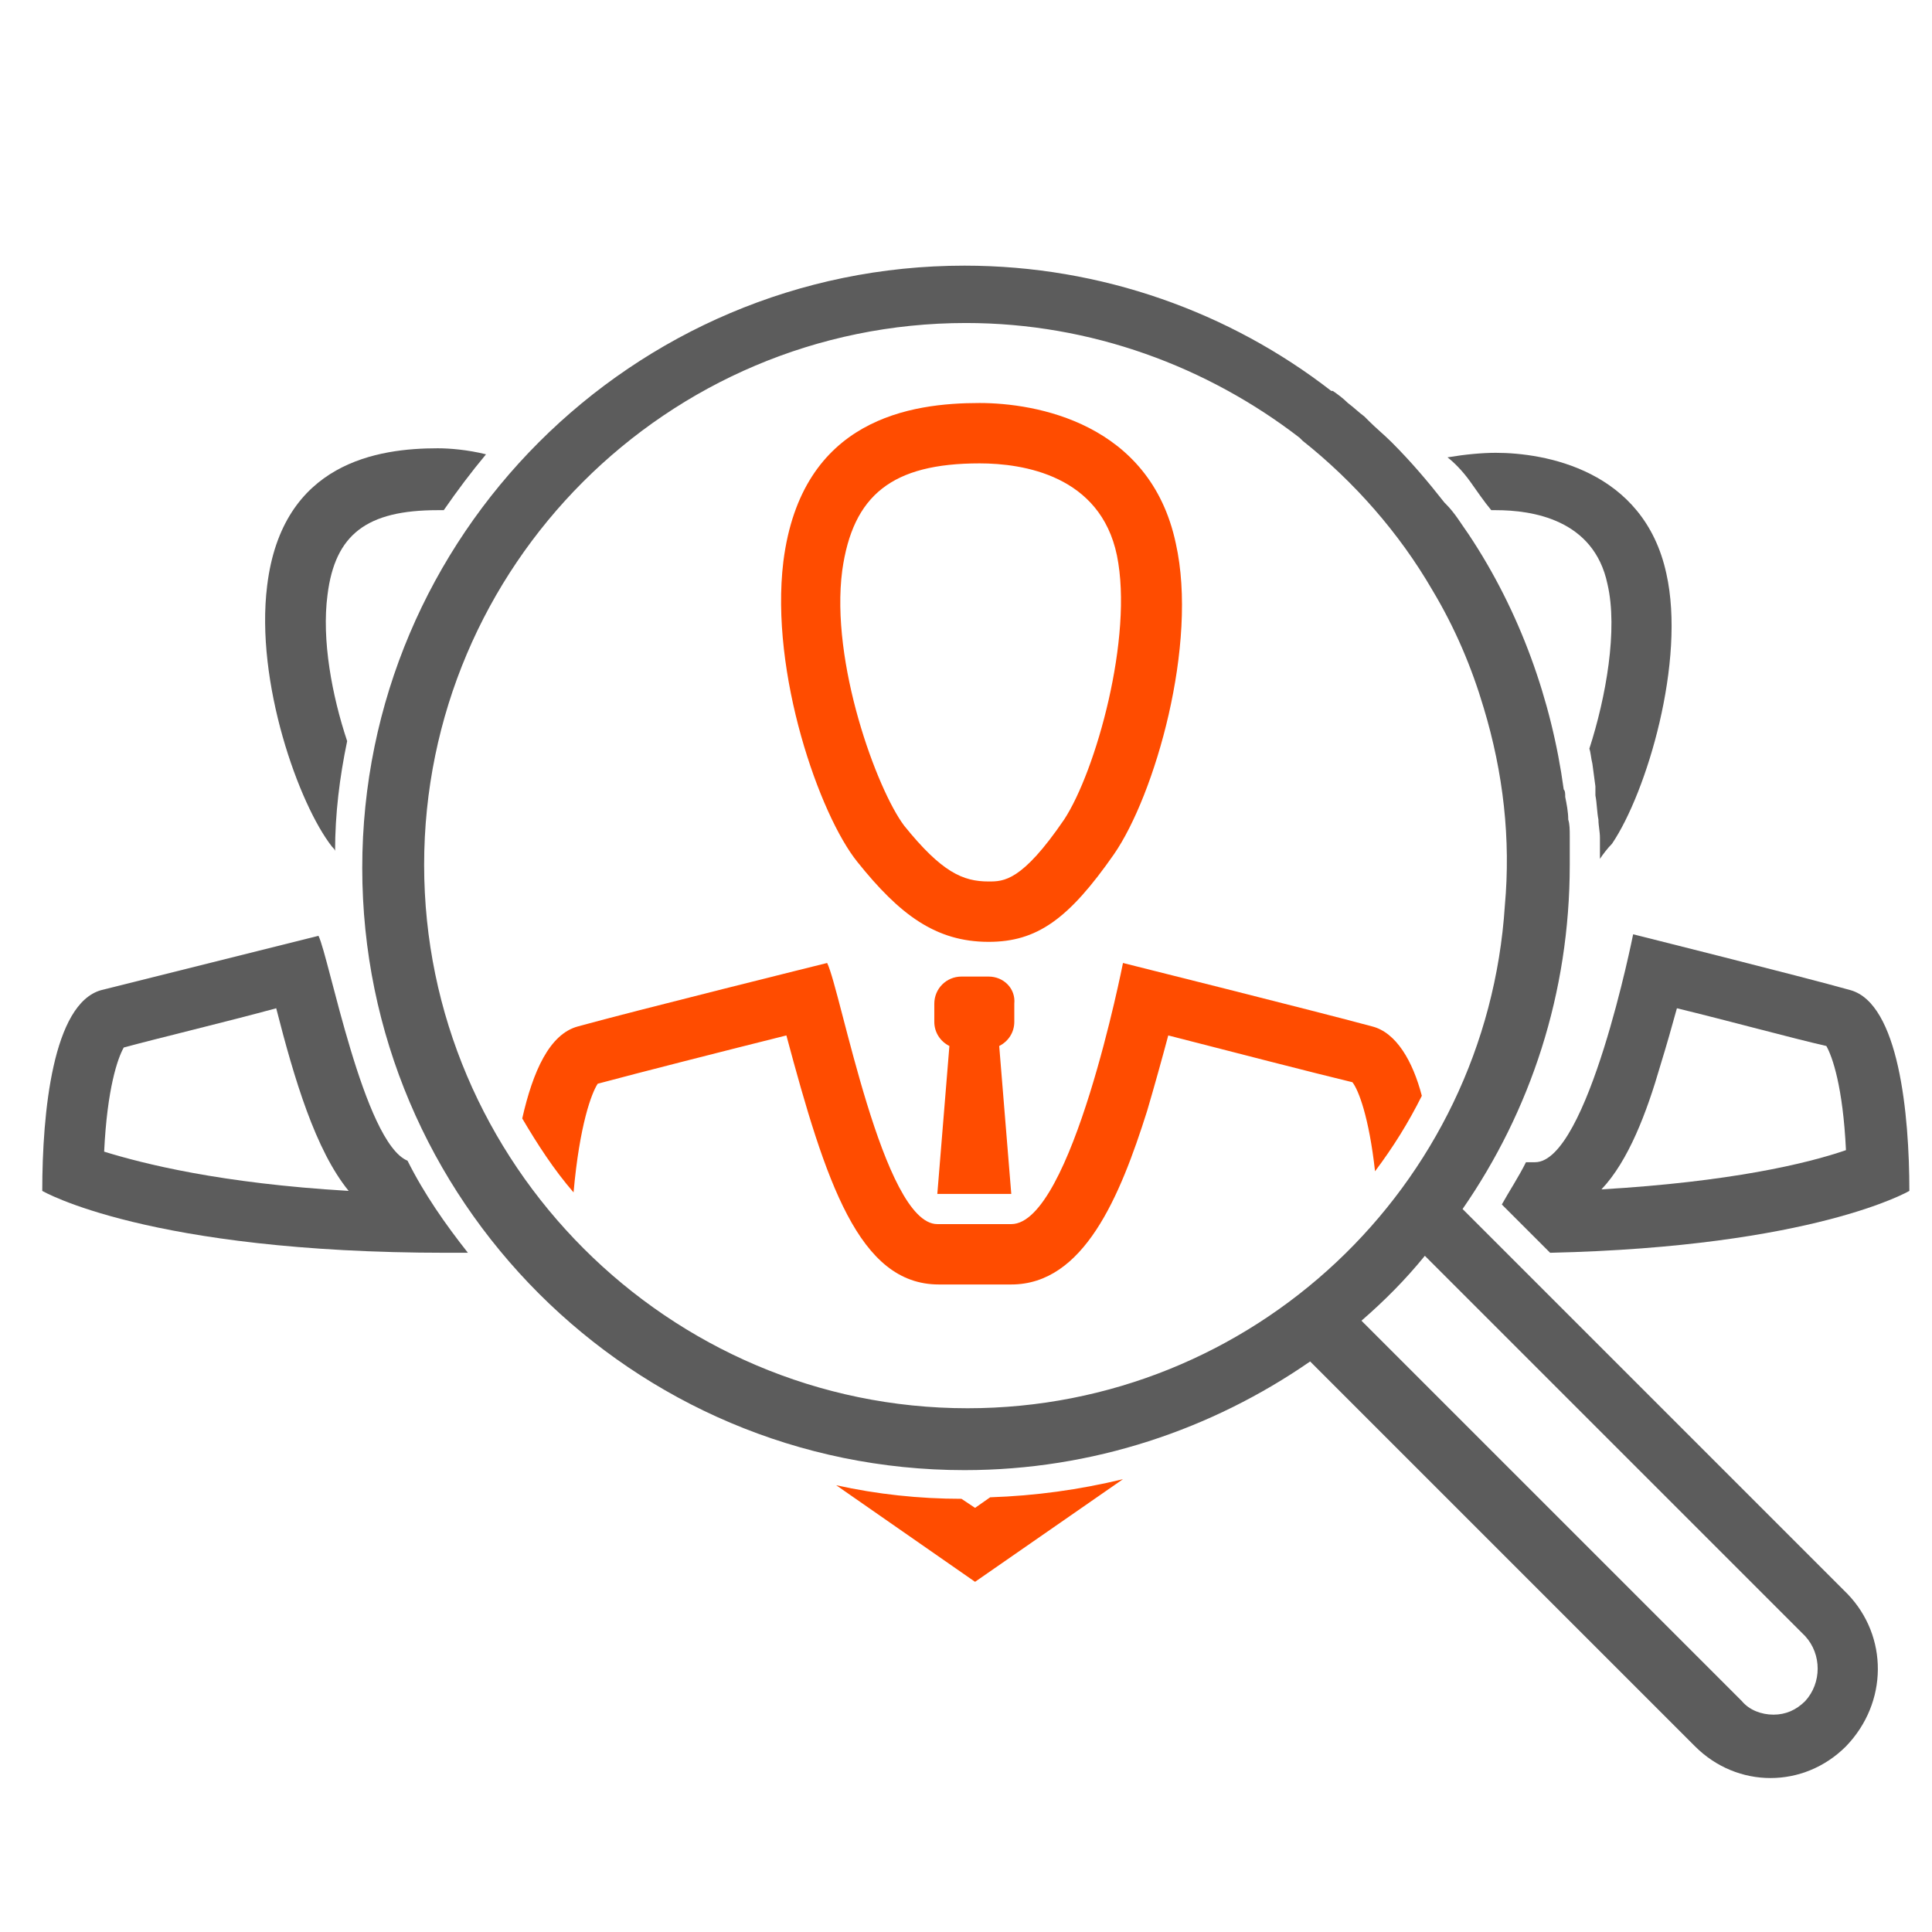
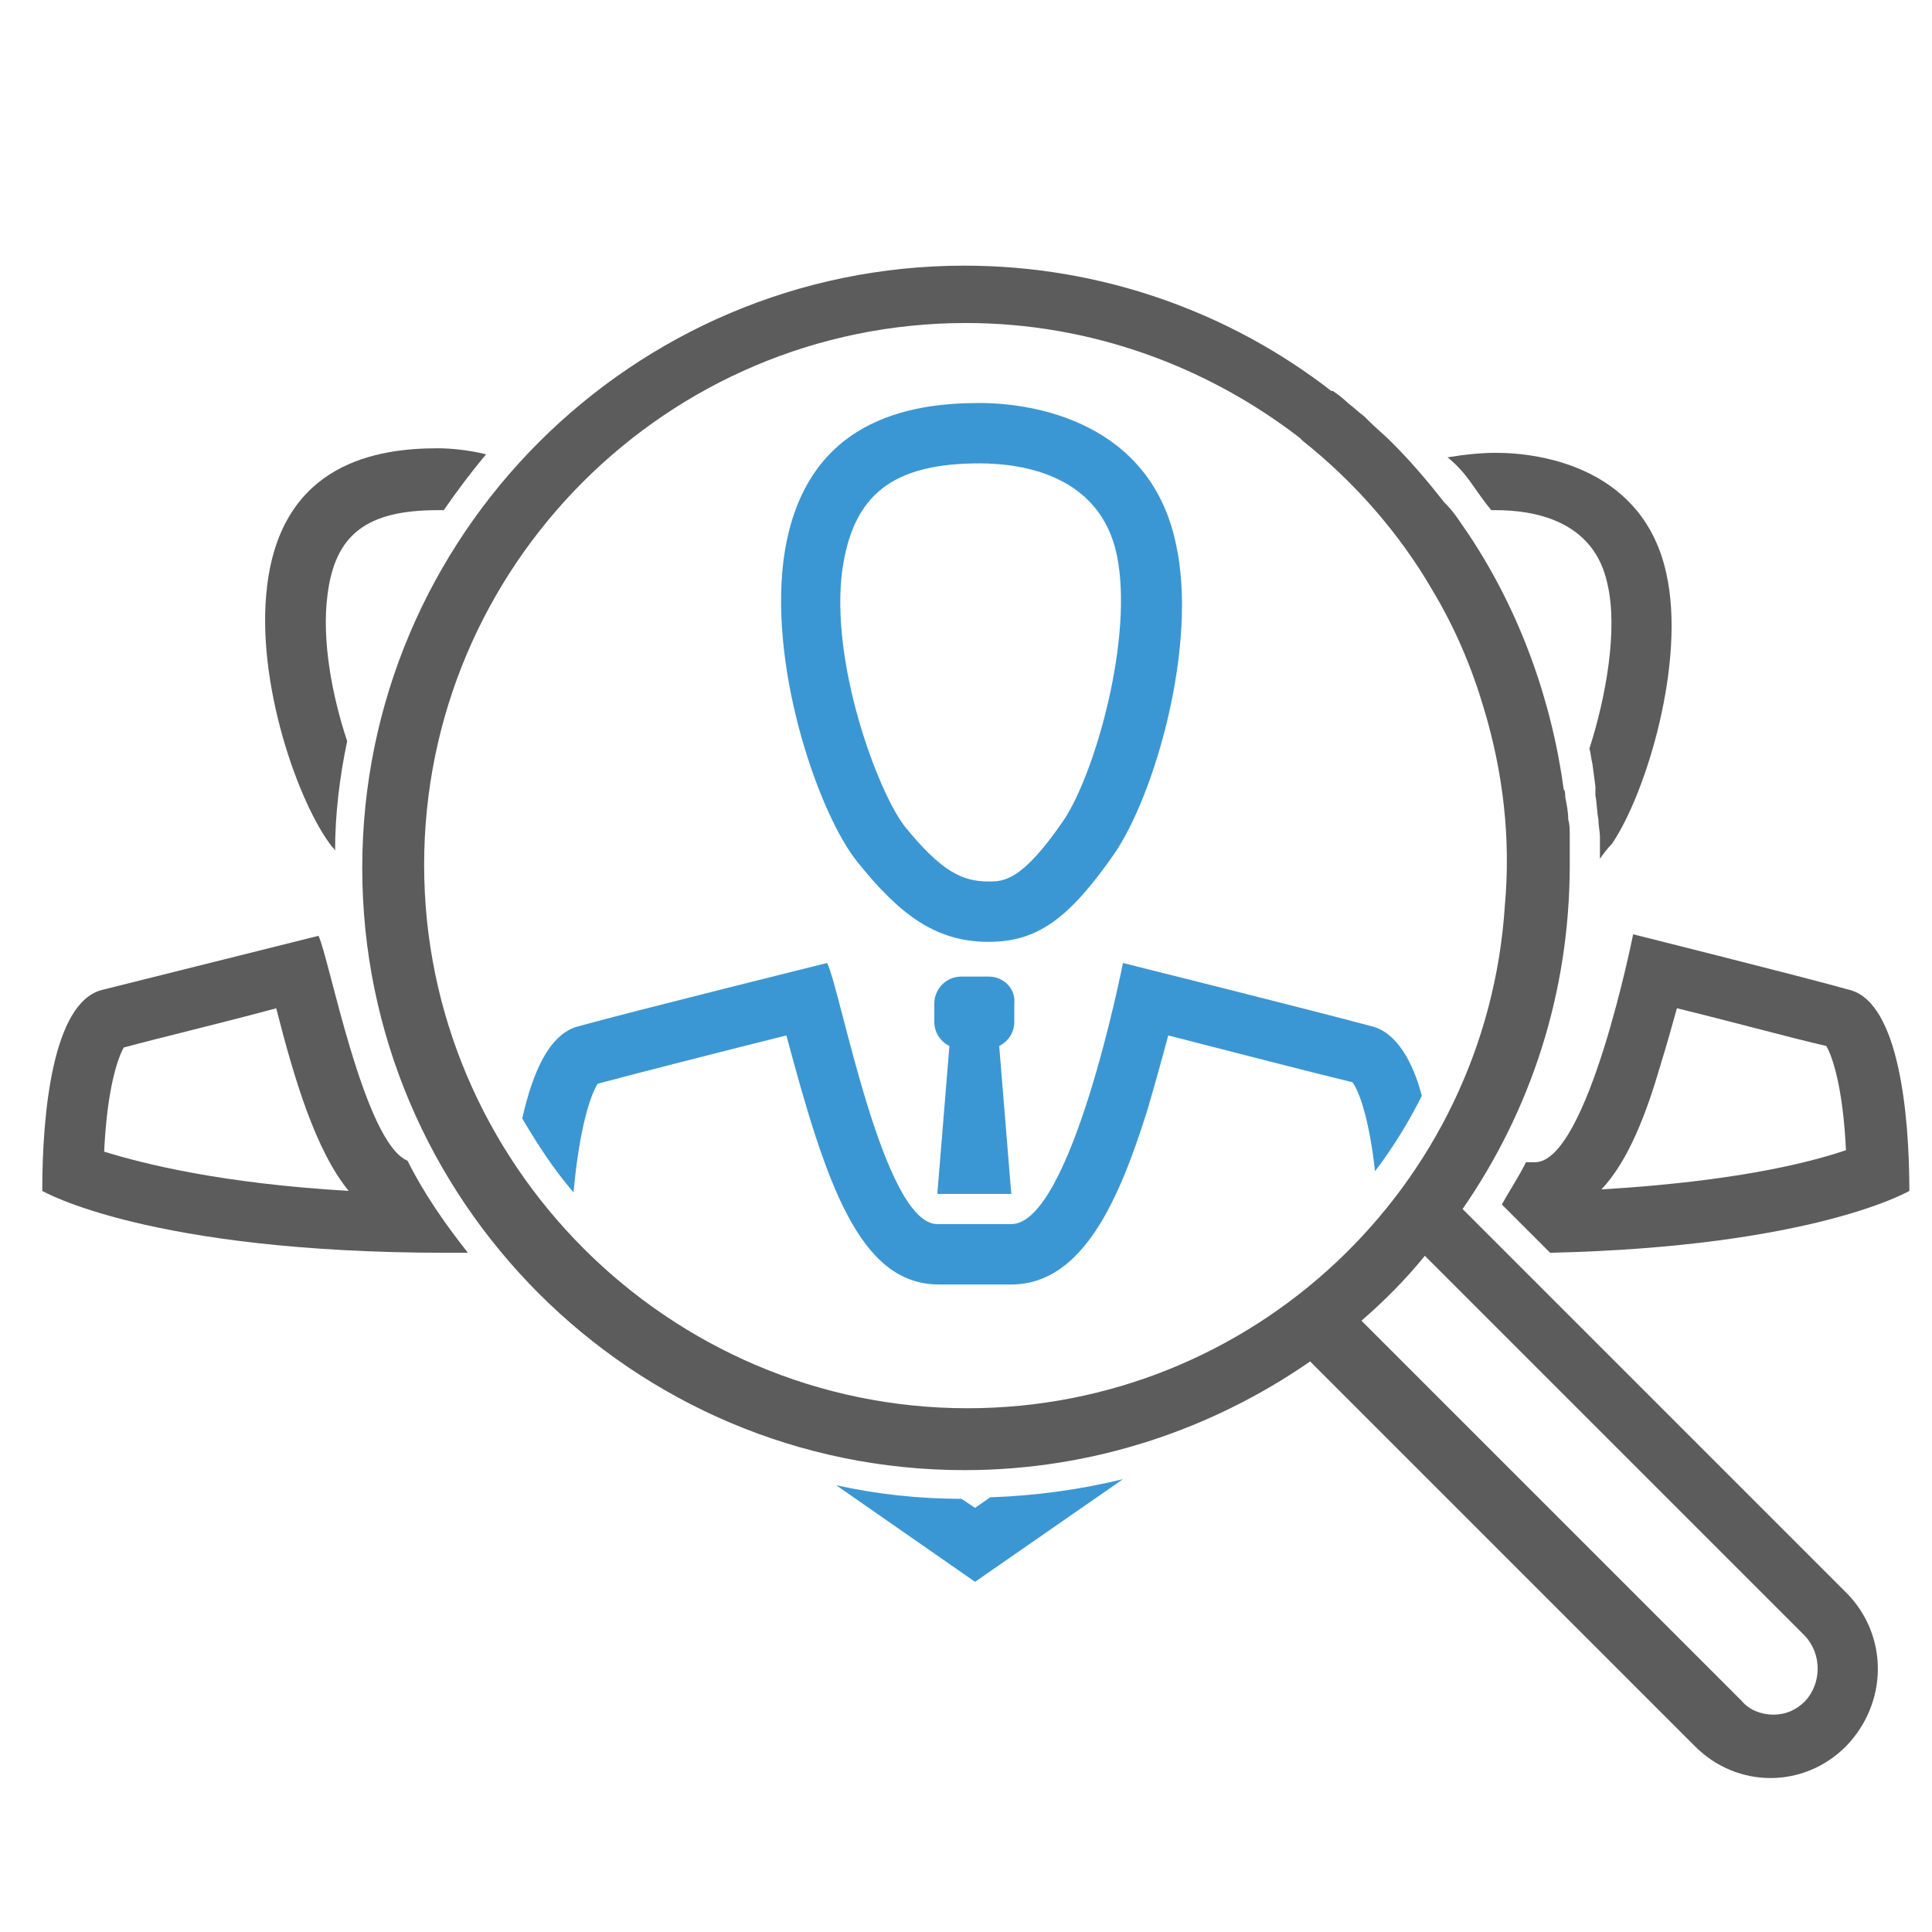
<svg xmlns="http://www.w3.org/2000/svg" enable-background="new 0 0 128 128" height="128px" id="Layer_1" version="1.1" viewBox="0 0 128 128" width="128px" xml:space="preserve">
  <defs id="defs23" />
-   <path d="M65.5,64.7h-1.8c-1,0-1.8,0.8-1.8,1.8v1.2c0,0.7,0.4,1.3,1,1.6l-0.8,9.8H67l-0.8-9.8c0.6-0.3,1-0.9,1-1.6  v-1.2C67.3,65.5,66.5,64.7,65.5,64.7L65.5,64.7z" fill="#3B97D3" id="path3" style="fill:#ff4c00;fill-opacity:1" />
-   <path d="M64.9,30.7L64.9,30.7c2.9,0,8,0.8,9.1,6.1c1.1,5.4-1.4,14.3-3.5,17.5c-2.8,4.1-4,4.1-5,4.1  c-1.7,0-3.1-0.6-5.6-3.7c-1.8-2.4-4.9-10.8-4.1-16.9C56.5,32.8,59.1,30.7,64.9,30.7 M64.9,26.7c-4.5,0-11.8,1-13,10.5  C51,44.6,54.3,54,56.8,57.1c2.8,3.5,5.2,5.3,8.7,5.3c3.2,0,5.3-1.5,8.3-5.8c2.7-3.9,5.6-13.9,4.1-20.6C76.2,28,68.6,26.7,64.9,26.7  L64.9,26.7z" fill="#3B97D3" id="path5" style="fill:#ff4c00;fill-opacity:1" />
-   <path d="M65.6,99.2l-1,0.7l-0.9-0.6c-2.8,0-5.6-0.3-8.3-0.9l9.2,6.4l9.8-6.8C71.5,98.7,68.6,99.1,65.6,99.2z" fill="#3B97D3" id="path7" style="fill:#ff4c00;fill-opacity:1" />
-   <path d="M90.9,68c-3.7-1-16.5-4.2-16.5-4.2S71,81.1,67,81.1h-4.9c-3.6,0-6.4-15.5-7.3-17.3c0,0-12.9,3.2-16.5,4.2  c-1.9,0.5-3,3-3.7,6.1c1,1.7,2.1,3.4,3.4,4.9c0.4-4.5,1.2-6.6,1.6-7.2c2.6-0.7,8.5-2.2,12.5-3.2c2.6,9.7,4.8,16.5,10.1,16.5H67  c4.8,0,7.2-5.8,9-11.5c0.5-1.7,1-3.5,1.4-5c3.9,1,9.7,2.5,12.2,3.1c0.4,0.5,1.1,2.3,1.5,5.9c1.2-1.6,2.2-3.2,3.1-5  C93.6,70.3,92.5,68.4,90.9,68z" fill="#3B97D3" id="path9" style="fill:#ff4c00;fill-opacity:1" />
+   <path d="M65.5,64.7h-1.8c-1,0-1.8,0.8-1.8,1.8v1.2c0,0.7,0.4,1.3,1,1.6l-0.8,9.8H67l-0.8-9.8c0.6-0.3,1-0.9,1-1.6  v-1.2C67.3,65.5,66.5,64.7,65.5,64.7L65.5,64.7z" fill="#3B97D3" id="path3" style="fill:#3b97d3;fill-opacity:1" />
+   <path d="M64.9,30.7L64.9,30.7c2.9,0,8,0.8,9.1,6.1c1.1,5.4-1.4,14.3-3.5,17.5c-2.8,4.1-4,4.1-5,4.1  c-1.7,0-3.1-0.6-5.6-3.7c-1.8-2.4-4.9-10.8-4.1-16.9C56.5,32.8,59.1,30.7,64.9,30.7 M64.9,26.7c-4.5,0-11.8,1-13,10.5  C51,44.6,54.3,54,56.8,57.1c2.8,3.5,5.2,5.3,8.7,5.3c3.2,0,5.3-1.5,8.3-5.8c2.7-3.9,5.6-13.9,4.1-20.6C76.2,28,68.6,26.7,64.9,26.7  L64.9,26.7z" fill="#3B97D3" id="path5" style="fill:#3b97d3;fill-opacity:1" />
+   <path d="M65.6,99.2l-1,0.7l-0.9-0.6c-2.8,0-5.6-0.3-8.3-0.9l9.2,6.4l9.8-6.8C71.5,98.7,68.6,99.1,65.6,99.2z" fill="#3B97D3" id="path7" style="fill:#3b97d3;fill-opacity:1" />
+   <path d="M90.9,68c-3.7-1-16.5-4.2-16.5-4.2S71,81.1,67,81.1h-4.9c-3.6,0-6.4-15.5-7.3-17.3c0,0-12.9,3.2-16.5,4.2  c-1.9,0.5-3,3-3.7,6.1c1,1.7,2.1,3.4,3.4,4.9c0.4-4.5,1.2-6.6,1.6-7.2c2.6-0.7,8.5-2.2,12.5-3.2c2.6,9.7,4.8,16.5,10.1,16.5H67  c4.8,0,7.2-5.8,9-11.5c0.5-1.7,1-3.5,1.4-5c3.9,1,9.7,2.5,12.2,3.1c0.4,0.5,1.1,2.3,1.5,5.9c1.2-1.6,2.2-3.2,3.1-5  C93.6,70.3,92.5,68.4,90.9,68z" fill="#3B97D3" id="path9" style="fill:#3b97d3;fill-opacity:1" />
  <path d="M97.4,31.9L97.4,31.9c0.5,0.7,0.9,1.3,1.4,1.9c0.1,0,0.2,0,0.3,0c2.4,0,6.5,0.6,7.4,4.9  c0.7,3-0.1,7.5-1.2,10.9c0.1,0.3,0.1,0.6,0.2,1l0,0l0.2,1.5c0,0.1,0,0.3,0,0.4l0,0.2c0.1,0.5,0.1,1.1,0.2,1.6c0,0.4,0.1,0.8,0.1,1.2  c0,0.4,0,0.7,0,1.1l0,0.3c0,0,0,0,0,0c0.2-0.3,0.5-0.7,0.8-1c2.3-3.4,4.9-12.1,3.6-17.9c-1.5-6.9-8.1-8-11.3-8c-0.9,0-2,0.1-3.2,0.3  C96.3,30.6,96.9,31.2,97.4,31.9z" fill="#2C3E50" id="path11" style="fill:#5c5c5c;fill-opacity:1" />
  <path d="M23,49.1c-1-3-1.7-6.7-1.3-9.7c0.5-4,2.6-5.6,7.3-5.6c0.1,0,0.3,0,0.4,0c0.9-1.3,1.8-2.5,2.8-3.7  c-1.2-0.3-2.4-0.4-3.2-0.4c-3.9,0-10.3,0.9-11.3,9.1c-0.8,6.4,2.1,14.5,4.3,17.3c0.1,0.1,0.2,0.2,0.2,0.3  C22.2,53.9,22.5,51.5,23,49.1z" fill="#2C3E50" id="path13" style="fill:#5c5c5c;fill-opacity:1" />
  <path d="M101.7,77h-0.6c-0.5,1-1.1,1.9-1.6,2.8l3.2,3.2c17.5-0.4,23.8-4.1,23.8-4.1c0-5.1-0.7-12.4-3.9-13.3  c-3.2-0.9-14.4-3.7-14.4-3.7S105.2,77,101.7,77z M110,70.6c0.4-1.3,0.8-2.7,1.1-3.8c3.3,0.8,7.7,2,9.9,2.5c0.4,0.7,1.1,2.7,1.3,6.9  c-2.6,0.9-7.7,2.1-16.2,2.6C107.9,76.9,109.1,73.7,110,70.6z" fill="#2C3E50" id="path15" style="fill:#5c5c5c;fill-opacity:1" />
  <path d="M27,76.9c-2.9-1.2-5.2-13.5-5.9-14.9c0,0-11.2,2.8-14.4,3.6c-3.2,0.9-3.9,8.1-3.9,13.3c0,0,7,4.1,26.8,4.1  c0.5,0,0.9,0,1.4,0C29.5,81.1,28.1,79.1,27,76.9z M6.9,76.3c0.2-4.2,0.9-6.2,1.3-6.9c2.2-0.6,6.8-1.7,10.1-2.6  c1.2,4.7,2.6,9.4,4.8,12.1C14.6,78.4,9.5,77.1,6.9,76.3z" fill="#2C3E50" id="path17" style="fill:#5c5c5c;fill-opacity:1" />
  <path d="M122.4,105.6L96.9,80.1c4.5-6.5,7.1-14.3,7.1-22.8c0-0.3,0-0.6,0-0.9c0-0.3,0-0.7,0-1c0-0.4,0-0.8-0.1-1.1  c0-0.5-0.1-1-0.2-1.5c0-0.2,0-0.4-0.1-0.5c0,0,0,0,0,0c-0.8-5.9-2.9-11.8-6.3-16.9c0,0,0,0,0,0c-0.5-0.7-0.9-1.4-1.5-2  c0,0,0,0-0.1-0.1c-1.1-1.4-2.2-2.7-3.5-4c-0.5-0.5-1-0.9-1.5-1.4c-0.1-0.1-0.2-0.2-0.3-0.3c-0.4-0.3-0.7-0.6-1.1-0.9  c-0.3-0.3-0.7-0.6-1-0.8c0,0,0,0-0.1,0c0,0,0,0,0,0c-6.7-5.2-15.2-8.3-24.3-8.3c-22,0-39.9,17.9-39.9,39.9c0,22,17.9,39.9,39.9,39.9  c8.5,0,16.4-2.7,22.9-7.2l25.5,25.5c1.4,1.4,3.2,2.1,5,2.1s3.6-0.7,5-2.1C125.1,112.8,125.1,108.4,122.4,105.6z M28.1,57.3  c0-19.8,16.1-35.9,35.9-35.9c8.3,0,16,2.9,22.1,7.6v0c0.1,0.1,0.1,0.1,0.2,0.2c3.4,2.7,6.4,6.1,8.6,9.9l0,0c1.5,2.5,2.6,5.1,3.4,7.8  c0,0,0,0,0,0c1.3,4.3,1.8,8.7,1.4,13.1h0C98.5,78.6,83,93.3,64.1,93.3C44.3,93.3,28.1,77.1,28.1,57.3z M119.6,112.7  c-0.6,0.6-1.3,0.9-2.1,0.9s-1.6-0.3-2.1-0.9L90.2,87.5c1.5-1.3,2.9-2.7,4.2-4.3l25.2,25.2C120.7,109.6,120.7,111.5,119.6,112.7z" fill="#2C3E50" id="path19" style="fill:#5c5c5c;fill-opacity:1" />
</svg>
